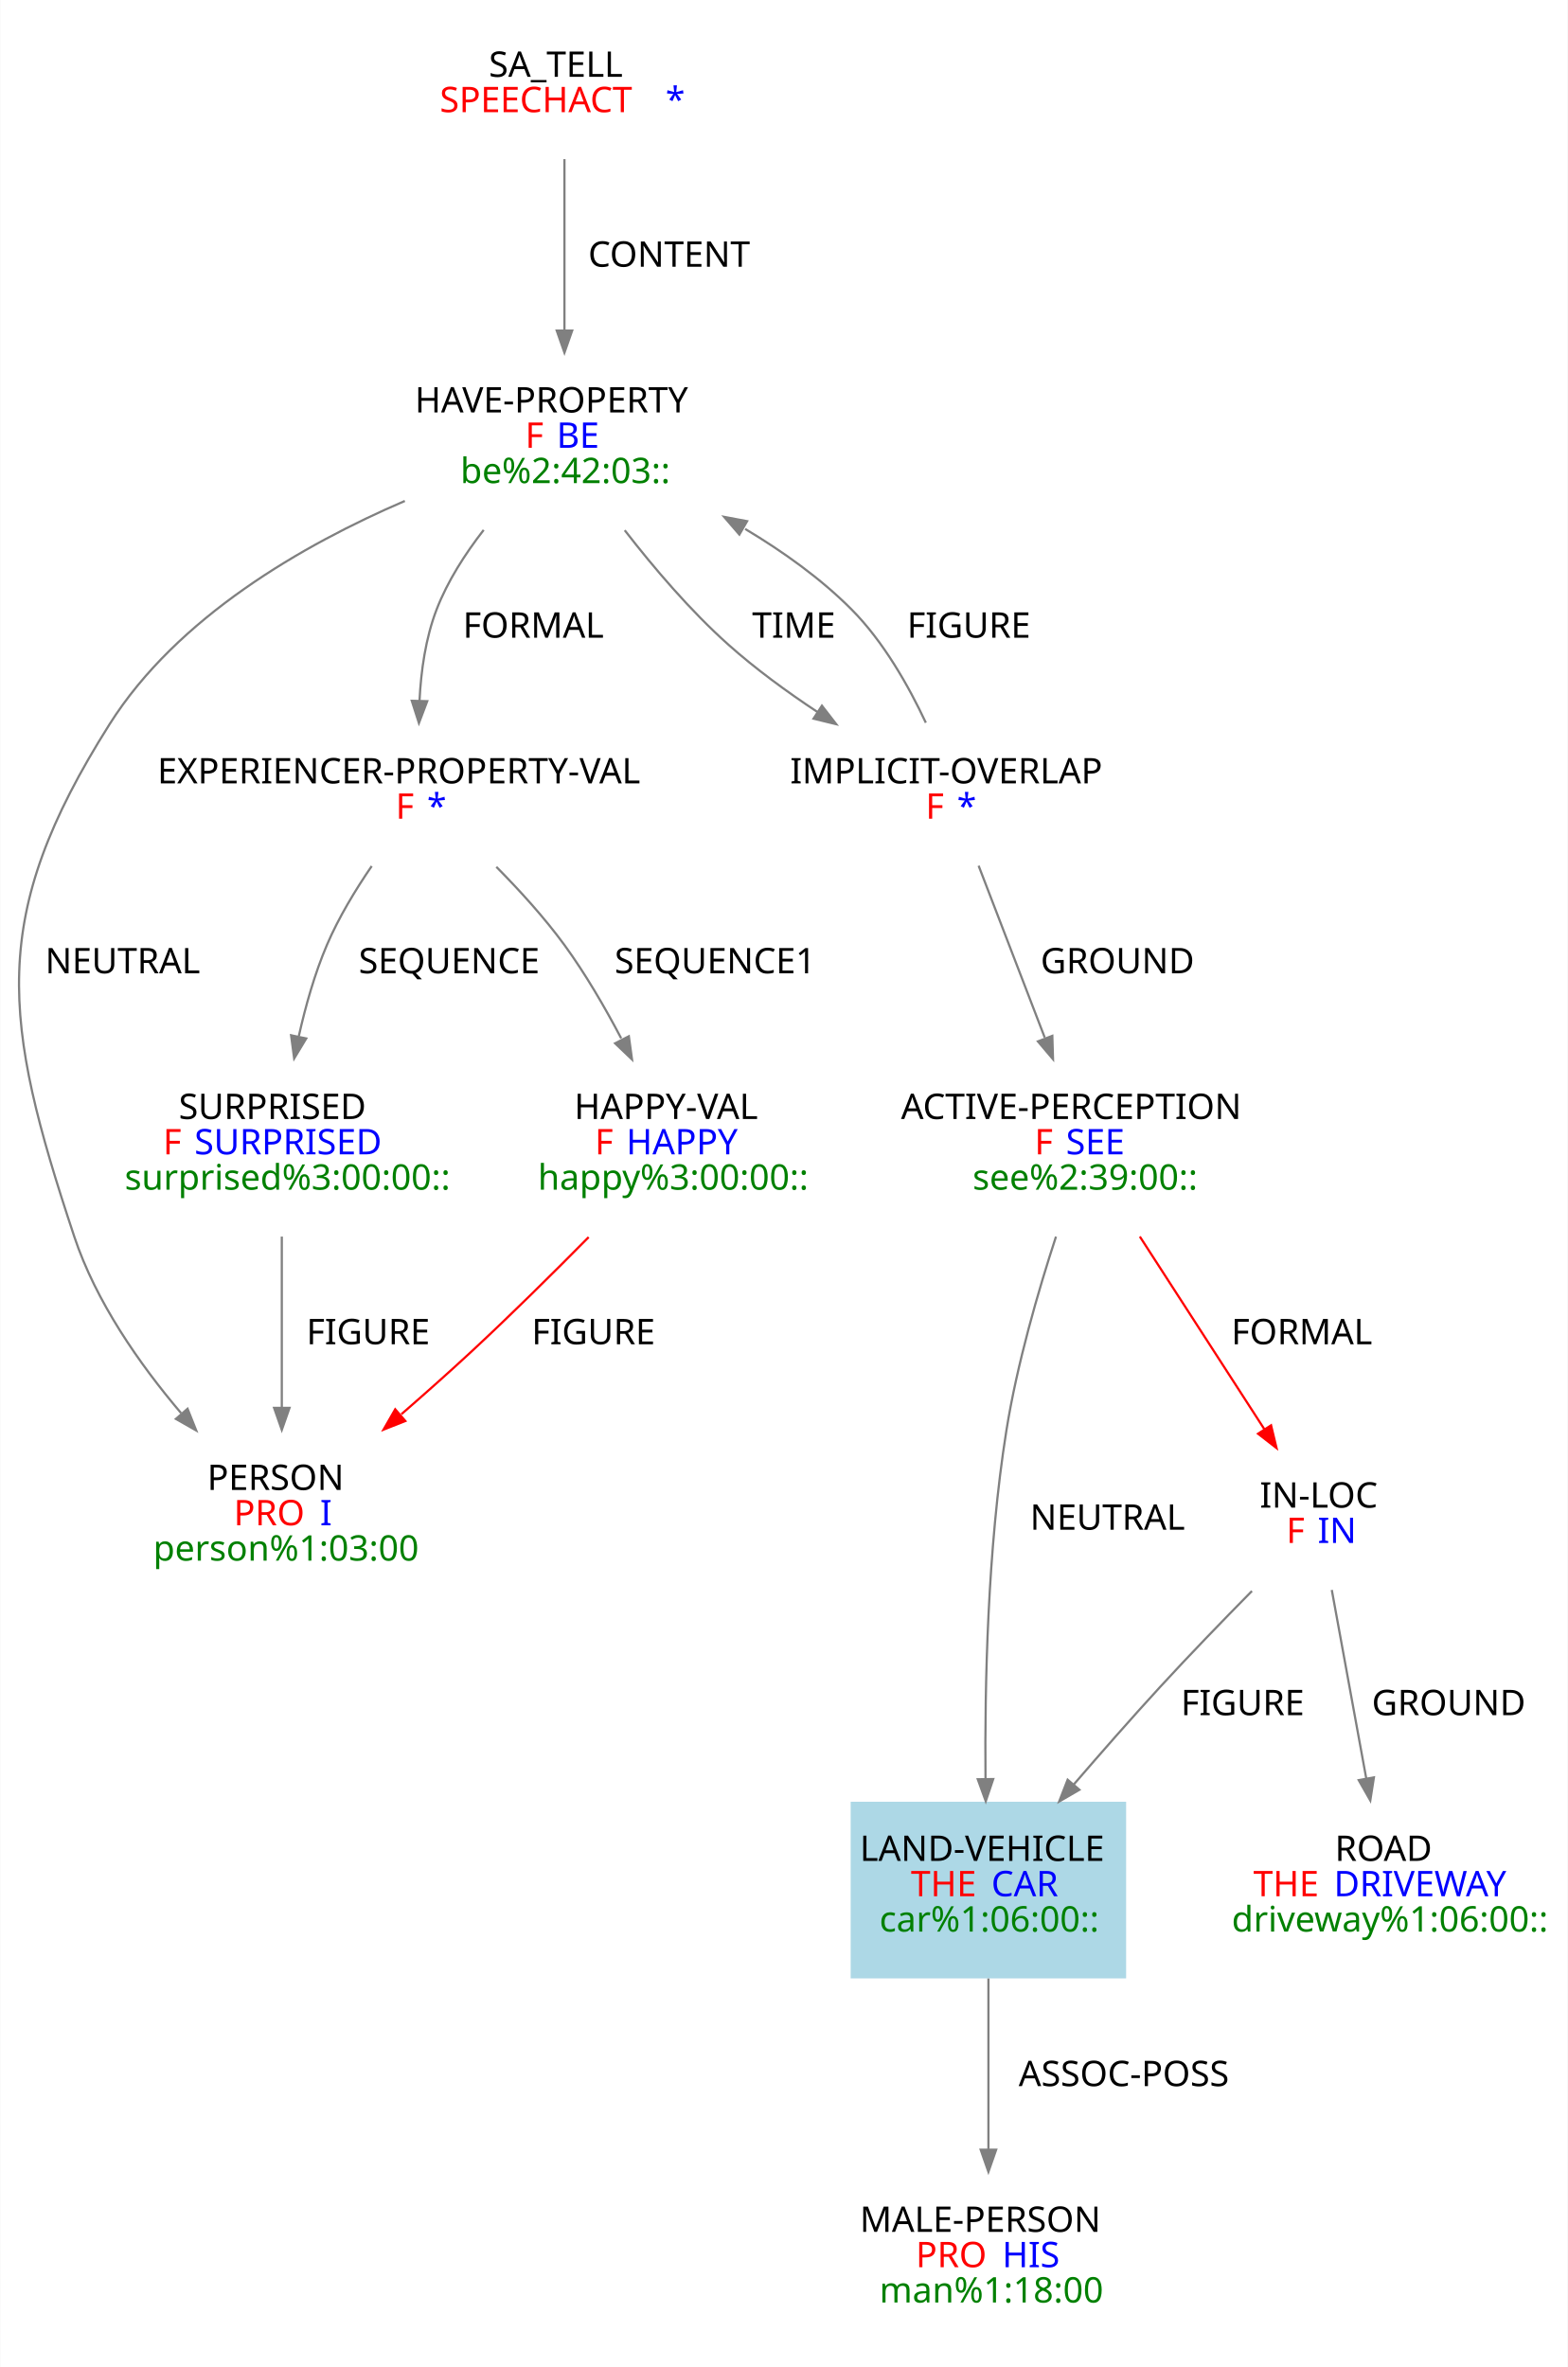
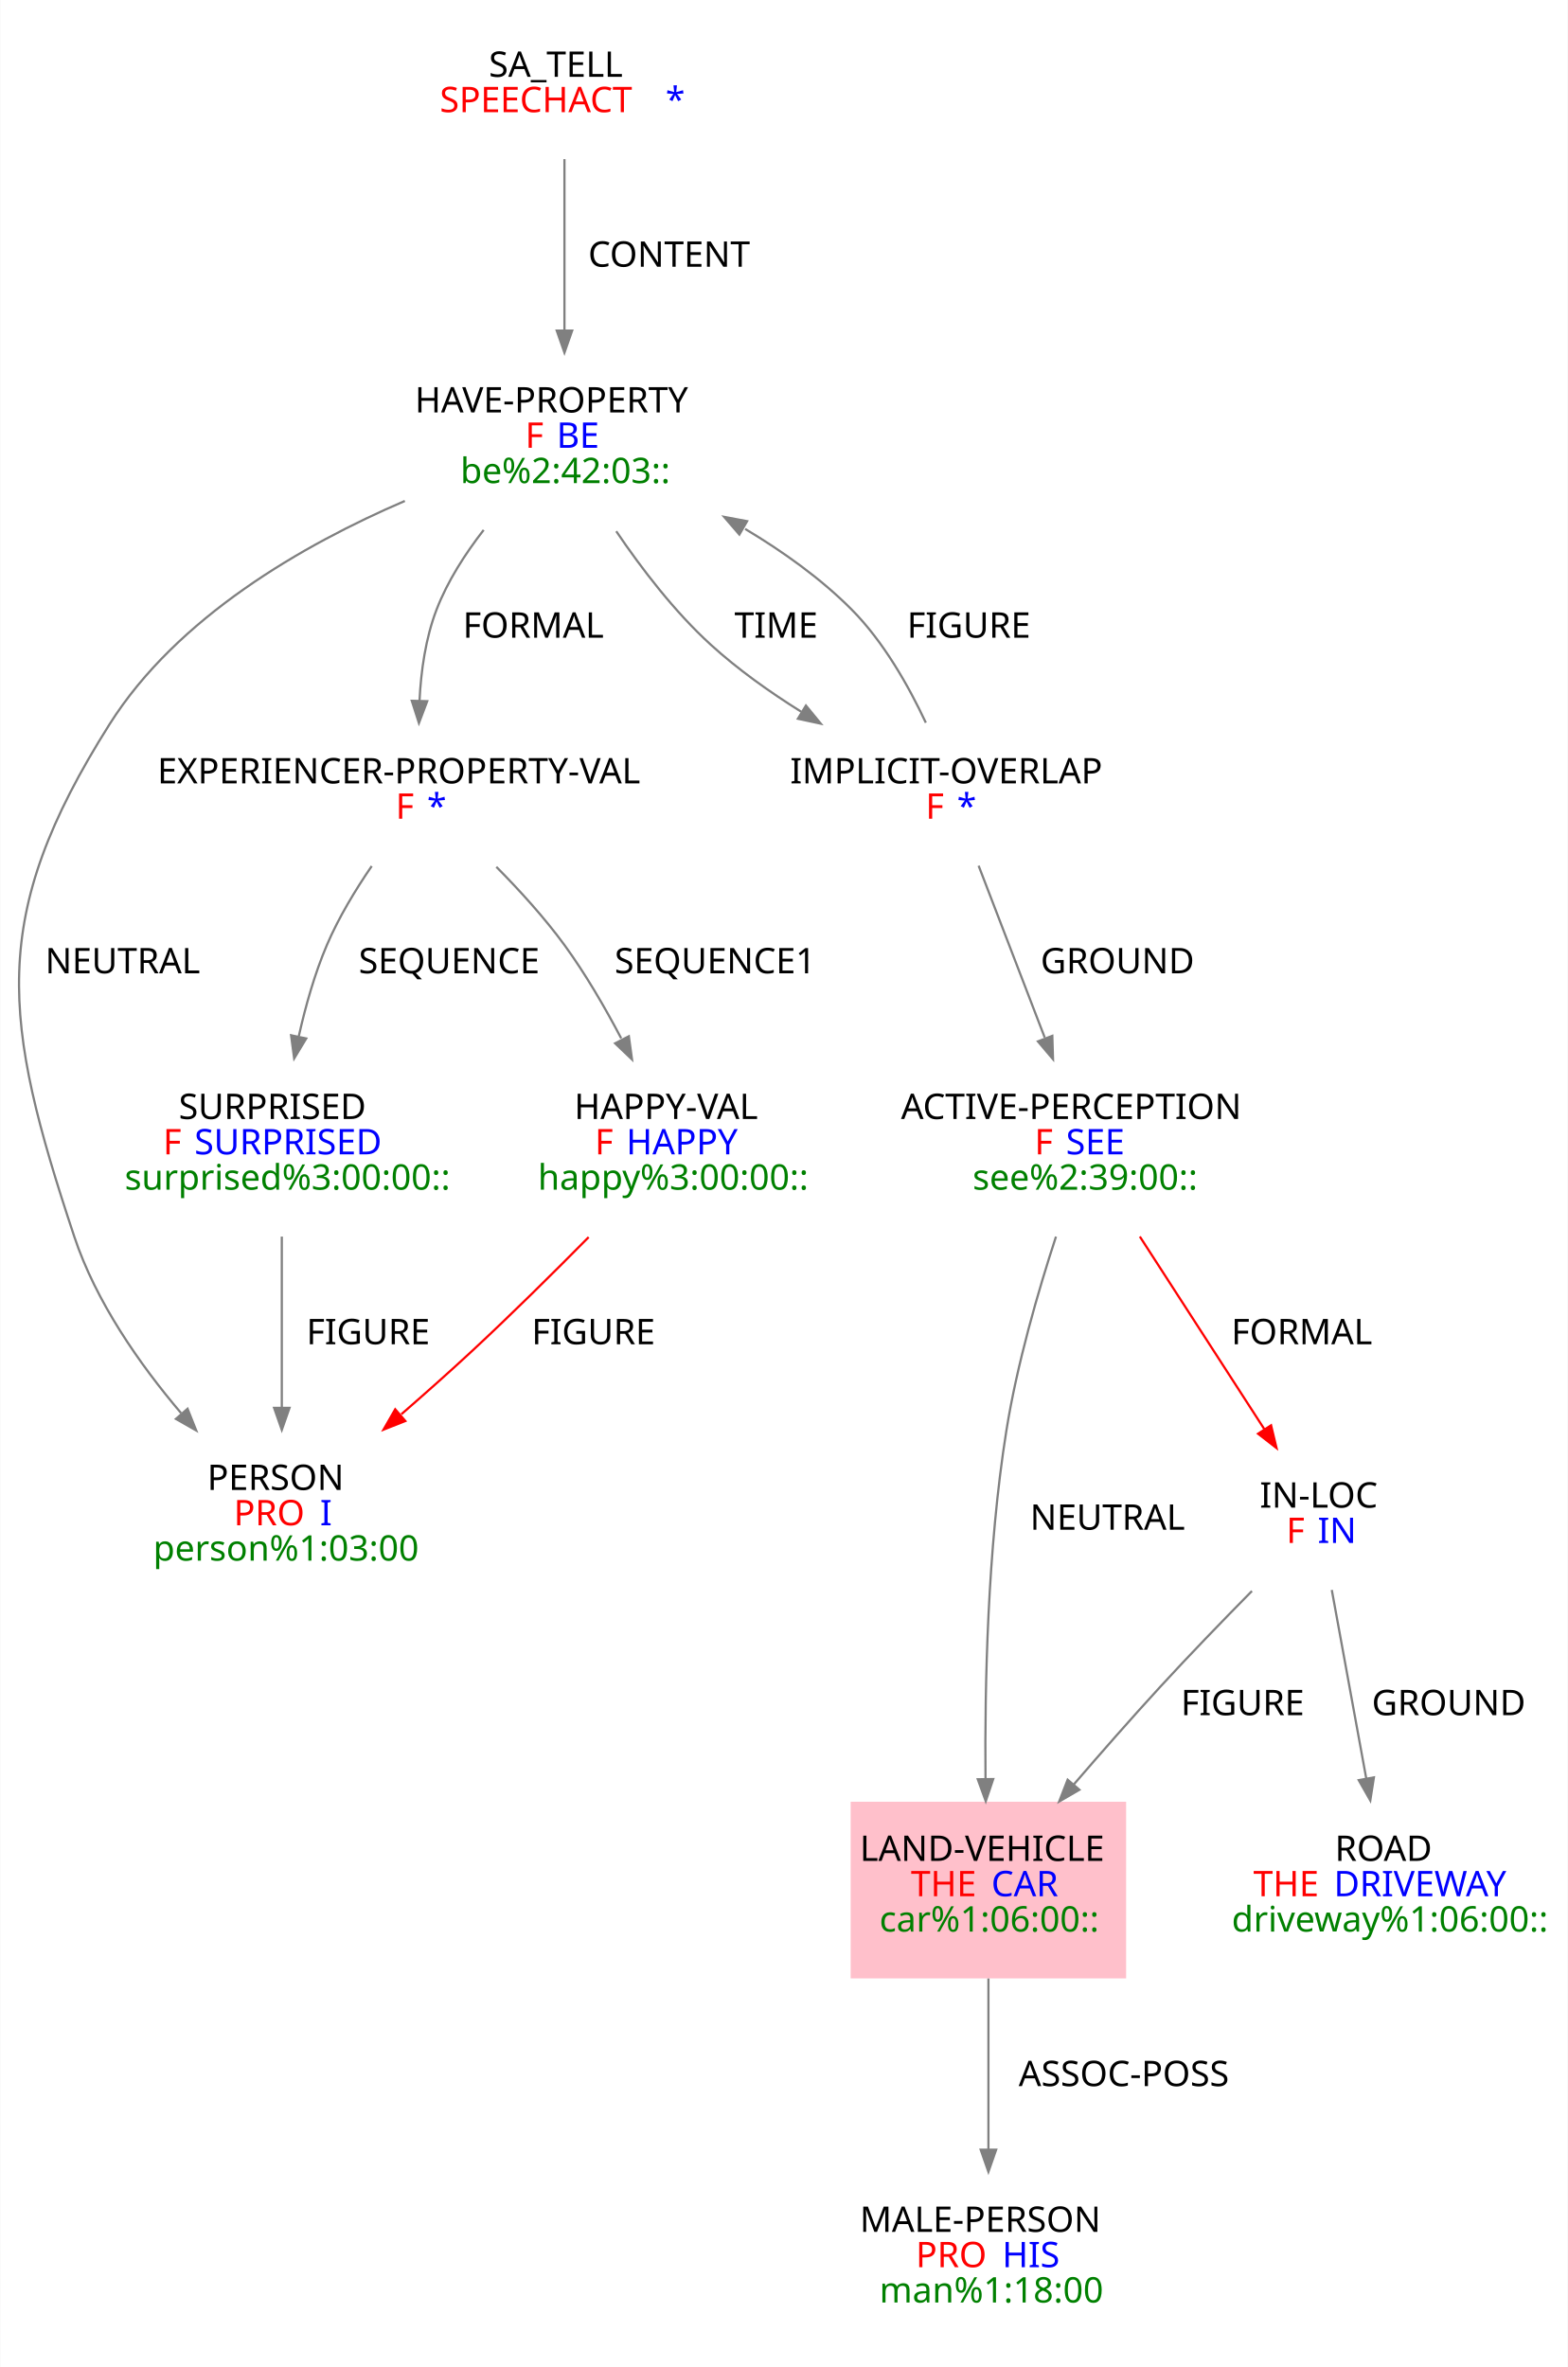
<svg xmlns="http://www.w3.org/2000/svg" xmlns:xlink="http://www.w3.org/1999/xlink" width="355pt" height="536pt" viewBox="0.00 0.00 354.88 536.00">
  <g id="graph0" class="graph" transform="scale(1 1) rotate(0) translate(4 532)">
    <polygon fill="white" stroke="transparent" points="-4,4 -4,-532 350.88,-532 350.88,4 -4,4" />
    <g id="node1" class="node">
      <g id="a_node1">
        <a xlink:href="http://trips.ihmc.us/lexicon/data/ONT::SA_TELL.xml" xlink:title="&lt;font color=&quot;green&quot;&gt;&lt;br /&gt;&lt;/font&gt; &lt;font color=&quot;black&quot;&gt;SA_TELL&lt;/font&gt; &lt;font color=&quot;green&quot;&gt;&lt;br /&gt;&lt;/font&gt; &lt;font color=&quot;red&quot;&gt;SPEECHACT&lt;/font&gt; &lt;font color=&quot;blue&quot;&gt;* &lt;/font&gt; &lt;font color=&quot;green&quot;&gt;&lt;br /&gt; &lt;/font&gt;">
          <text text-anchor="start" x="104.4" y="-514.6" font-family="Work Sans" font-size="8.00"> </text>
          <text text-anchor="start" x="106.63" y="-514.6" font-family="Work Sans" font-size="8.00">SA_TELL</text>
          <text text-anchor="start" x="140.87" y="-514.6" font-family="Work Sans" font-size="8.00"> </text>
          <text text-anchor="start" x="93.3" y="-506.6" font-family="Work Sans" font-size="8.00"> </text>
          <text text-anchor="start" x="95.52" y="-506.6" font-family="Work Sans" font-size="8.00" fill="red">SPEECHACT</text>
          <text text-anchor="start" x="144.42" y="-506.6" font-family="Work Sans" font-size="8.00"> </text>
          <text text-anchor="start" x="146.64" y="-506.6" font-family="Work Sans" font-size="8.00" fill="blue">* </text>
          <text text-anchor="start" x="151.98" y="-506.6" font-family="Work Sans" font-size="8.00"> </text>
          <text text-anchor="start" x="122.64" y="-498.6" font-family="Work Sans" font-size="8.00" fill="green"> </text>
        </a>
      </g>
    </g>
    <g id="node2" class="node">
      <g id="a_node2">
        <a xlink:href="http://trips.ihmc.us/lexicon/data/ONT::HAVE-PROPERTY.xml" xlink:title="&lt;font color=&quot;green&quot;&gt;&lt;br /&gt;&lt;/font&gt; &lt;font color=&quot;black&quot;&gt;HAVE-PROPERTY&lt;/font&gt; &lt;font color=&quot;green&quot;&gt;&lt;br /&gt;&lt;/font&gt; &lt;font color=&quot;red&quot;&gt;F&lt;/font&gt; &lt;font color=&quot;blue&quot;&gt;BE&lt;/font&gt; &lt;font color=&quot;green&quot;&gt;&lt;br /&gt;&lt;/font&gt; &lt;font color=&quot;green&quot;&gt;be%2:42:03::&lt;/font&gt; &lt;font color=&quot;green&quot;&gt;&lt;br /&gt; &lt;/font&gt;">
          <text text-anchor="start" x="87.66" y="-438.6" font-family="Work Sans" font-size="8.00"> </text>
          <text text-anchor="start" x="89.88" y="-438.6" font-family="Work Sans" font-size="8.00">HAVE-PROPERTY</text>
          <text text-anchor="start" x="157.61" y="-438.6" font-family="Work Sans" font-size="8.00"> </text>
          <text text-anchor="start" x="112.63" y="-430.6" font-family="Work Sans" font-size="8.00"> </text>
          <text text-anchor="start" x="114.86" y="-430.6" font-family="Work Sans" font-size="8.00" fill="red">F</text>
          <text text-anchor="start" x="119.74" y="-430.6" font-family="Work Sans" font-size="8.00"> </text>
          <text text-anchor="start" x="121.97" y="-430.6" font-family="Work Sans" font-size="8.00" fill="blue">BE</text>
          <text text-anchor="start" x="132.64" y="-430.6" font-family="Work Sans" font-size="8.00"> </text>
          <text text-anchor="start" x="97.95" y="-422.6" font-family="Work Sans" font-size="8.00"> </text>
          <text text-anchor="start" x="100.17" y="-422.6" font-family="Work Sans" font-size="8.00" fill="green">be%2:42:03::</text>
          <text text-anchor="start" x="147.32" y="-422.6" font-family="Work Sans" font-size="8.00"> </text>
          <text text-anchor="start" x="122.64" y="-414.6" font-family="Work Sans" font-size="8.00" fill="green"> </text>
        </a>
      </g>
    </g>
-     <g id="edge14" class="edge">
+     <g id="edge9" class="edge">
      <path fill="none" stroke="grey" stroke-width="0.5" d="M123.75,-495.96C123.75,-485.04 123.75,-470.02 123.75,-457.39" />
      <polygon fill="grey" stroke="grey" stroke-width="0.5" points="125.5,-457.14 123.75,-452.14 122,-457.14 125.5,-457.14" />
      <text text-anchor="middle" x="147.45" y="-471.6" font-family="Work Sans" font-size="8.00"> CONTENT   </text>
    </g>
    <g id="node3" class="node">
      <g id="a_node3">
        <a xlink:href="http://trips.ihmc.us/lexicon/data/ONT::PERSON.xml" xlink:title="&lt;font color=&quot;green&quot;&gt;&lt;br /&gt;&lt;/font&gt; &lt;font color=&quot;black&quot;&gt;PERSON&lt;/font&gt; &lt;font color=&quot;green&quot;&gt;&lt;br /&gt;&lt;/font&gt; &lt;font color=&quot;red&quot;&gt;PRO&lt;/font&gt; &lt;font color=&quot;blue&quot;&gt;I&lt;/font&gt; &lt;font color=&quot;green&quot;&gt;&lt;br /&gt;&lt;/font&gt; &lt;font color=&quot;green&quot;&gt;person%1:03:00&lt;/font&gt; &lt;font color=&quot;green&quot;&gt;&lt;br /&gt; &lt;/font&gt;">
          <text text-anchor="start" x="40.63" y="-194.6" font-family="Work Sans" font-size="8.00"> </text>
          <text text-anchor="start" x="42.85" y="-194.6" font-family="Work Sans" font-size="8.00">PERSON</text>
          <text text-anchor="start" x="76.64" y="-194.6" font-family="Work Sans" font-size="8.00"> </text>
          <text text-anchor="start" x="46.63" y="-186.6" font-family="Work Sans" font-size="8.00"> </text>
          <text text-anchor="start" x="48.86" y="-186.6" font-family="Work Sans" font-size="8.00" fill="red">PRO</text>
          <text text-anchor="start" x="66.19" y="-186.6" font-family="Work Sans" font-size="8.00"> </text>
          <text text-anchor="start" x="68.41" y="-186.6" font-family="Work Sans" font-size="8.00" fill="blue">I</text>
          <text text-anchor="start" x="70.64" y="-186.6" font-family="Work Sans" font-size="8.00"> </text>
          <text text-anchor="start" x="28.39" y="-178.6" font-family="Work Sans" font-size="8.00"> </text>
          <text text-anchor="start" x="30.61" y="-178.6" font-family="Work Sans" font-size="8.00" fill="green">person%1:03:00</text>
          <text text-anchor="start" x="88.88" y="-178.6" font-family="Work Sans" font-size="8.00"> </text>
          <text text-anchor="start" x="58.64" y="-170.6" font-family="Work Sans" font-size="8.00" fill="green"> </text>
        </a>
      </g>
    </g>
-     <g id="edge9" class="edge">
+     <g id="edge4" class="edge">
      <path fill="none" stroke="grey" stroke-width="0.5" d="M87.61,-418.56C64.5,-408.62 36.08,-392.28 20.75,-368 -6.85,-324.31 -3.53,-301.05 12.75,-252 17.65,-237.24 27.5,-223.13 36.93,-212.02" />
      <polygon fill="grey" stroke="grey" stroke-width="0.5" points="38.41,-212.99 40.37,-208.07 35.77,-210.69 38.41,-212.99" />
      <text text-anchor="middle" x="23.72" y="-311.6" font-family="Work Sans" font-size="8.00"> NEUTRAL   </text>
    </g>
    <g id="node4" class="node">
      <g id="a_node4">
        <a xlink:href="http://trips.ihmc.us/lexicon/data/ONT::EXPERIENCER-PROPERTY-VAL.xml" xlink:title="&lt;font color=&quot;green&quot;&gt;&lt;br /&gt;&lt;/font&gt; &lt;font color=&quot;black&quot;&gt;EXPERIENCER-PROPERTY-VAL&lt;/font&gt; &lt;font color=&quot;green&quot;&gt;&lt;br /&gt;&lt;/font&gt; &lt;font color=&quot;red&quot;&gt;F&lt;/font&gt; &lt;font color=&quot;blue&quot;&gt;* &lt;/font&gt; &lt;font color=&quot;green&quot;&gt;&lt;br /&gt; &lt;/font&gt;">
          <text text-anchor="start" x="29.35" y="-354.6" font-family="Work Sans" font-size="8.00"> </text>
          <text text-anchor="start" x="31.58" y="-354.6" font-family="Work Sans" font-size="8.00">EXPERIENCER-PROPERTY-VAL</text>
          <text text-anchor="start" x="151.92" y="-354.6" font-family="Work Sans" font-size="8.00"> </text>
          <text text-anchor="start" x="83.3" y="-346.6" font-family="Work Sans" font-size="8.00"> </text>
          <text text-anchor="start" x="85.52" y="-346.6" font-family="Work Sans" font-size="8.00" fill="red">F</text>
          <text text-anchor="start" x="90.41" y="-346.6" font-family="Work Sans" font-size="8.00"> </text>
          <text text-anchor="start" x="92.63" y="-346.6" font-family="Work Sans" font-size="8.00" fill="blue">* </text>
          <text text-anchor="start" x="97.97" y="-346.6" font-family="Work Sans" font-size="8.00"> </text>
          <text text-anchor="start" x="90.64" y="-338.6" font-family="Work Sans" font-size="8.00" fill="green"> </text>
        </a>
      </g>
    </g>
-     <g id="edge12" class="edge">
+     <g id="edge10" class="edge">
      <path fill="none" stroke="grey" stroke-width="0.5" d="M105.46,-411.99C101.25,-406.57 97.28,-400.39 94.81,-394 92.31,-387.53 91.26,-380.06 90.93,-373.28" />
      <polygon fill="grey" stroke="grey" stroke-width="0.5" points="92.68,-373.22 90.8,-368.26 89.18,-373.31 92.68,-373.22" />
      <text text-anchor="middle" x="116.71" y="-387.6" font-family="Work Sans" font-size="8.00"> FORMAL   </text>
    </g>
    <g id="node7" class="node">
      <g id="a_node7">
        <a xlink:href="http://trips.ihmc.us/lexicon/data/ONT::IMPLICIT-OVERLAP.xml" xlink:title="&lt;font color=&quot;green&quot;&gt;&lt;br /&gt;&lt;/font&gt; &lt;font color=&quot;black&quot;&gt;IMPLICIT-OVERLAP&lt;/font&gt; &lt;font color=&quot;green&quot;&gt;&lt;br /&gt;&lt;/font&gt; &lt;font color=&quot;red&quot;&gt;F&lt;/font&gt; &lt;font color=&quot;blue&quot;&gt;* &lt;/font&gt; &lt;font color=&quot;green&quot;&gt;&lt;br /&gt; &lt;/font&gt;">
          <text text-anchor="start" x="172.62" y="-354.6" font-family="Work Sans" font-size="8.00"> </text>
          <text text-anchor="start" x="174.85" y="-354.6" font-family="Work Sans" font-size="8.00">IMPLICIT-OVERLAP</text>
          <text text-anchor="start" x="248.65" y="-354.6" font-family="Work Sans" font-size="8.00"> </text>
          <text text-anchor="start" x="203.3" y="-346.6" font-family="Work Sans" font-size="8.00"> </text>
          <text text-anchor="start" x="205.52" y="-346.6" font-family="Work Sans" font-size="8.00" fill="red">F</text>
          <text text-anchor="start" x="210.41" y="-346.6" font-family="Work Sans" font-size="8.00"> </text>
          <text text-anchor="start" x="212.63" y="-346.6" font-family="Work Sans" font-size="8.00" fill="blue">* </text>
          <text text-anchor="start" x="217.97" y="-346.6" font-family="Work Sans" font-size="8.00"> </text>
          <text text-anchor="start" x="210.64" y="-338.6" font-family="Work Sans" font-size="8.00" fill="green"> </text>
        </a>
      </g>
    </g>
-     <g id="edge5" class="edge">
-       <path fill="none" stroke="grey" stroke-width="0.5" d="M137.4,-411.92C143.96,-403.45 152.27,-393.69 160.89,-386 167,-380.55 174.1,-375.36 181.02,-370.78" />
-       <polygon fill="grey" stroke="grey" stroke-width="0.5" points="182.05,-372.2 185.29,-368.01 180.15,-369.26 182.05,-372.2" />
-       <text text-anchor="middle" x="175.68" y="-387.6" font-family="Work Sans" font-size="8.00"> TIME   </text>
+     <g id="edge11" class="edge">
+       <path fill="none" stroke="grey" stroke-width="0.5" d="M135.48,-411.7C141.24,-403.19 148.71,-393.45 156.89,-386 163.01,-380.42 170.22,-375.29 177.36,-370.83" />
+       <polygon fill="grey" stroke="grey" stroke-width="0.5" points="178.43,-372.23 181.79,-368.13 176.61,-369.24 178.43,-372.23" />
+       <text text-anchor="middle" x="171.68" y="-387.6" font-family="Work Sans" font-size="8.00"> TIME   </text>
    </g>
    <g id="node5" class="node">
      <g id="a_node5">
        <a xlink:href="http://trips.ihmc.us/lexicon/data/ONT::SURPRISED.xml" xlink:title="&lt;font color=&quot;green&quot;&gt;&lt;br /&gt;&lt;/font&gt; &lt;font color=&quot;black&quot;&gt;SURPRISED&lt;/font&gt; &lt;font color=&quot;green&quot;&gt;&lt;br /&gt;&lt;/font&gt; &lt;font color=&quot;red&quot;&gt;F&lt;/font&gt; &lt;font color=&quot;blue&quot;&gt;SURPRISED&lt;/font&gt; &lt;font color=&quot;green&quot;&gt;&lt;br /&gt;&lt;/font&gt; &lt;font color=&quot;green&quot;&gt;surprised%3:00:00::&lt;/font&gt; &lt;font color=&quot;green&quot;&gt;&lt;br /&gt; &lt;/font&gt;">
          <text text-anchor="start" x="34.19" y="-278.6" font-family="Work Sans" font-size="8.00"> </text>
          <text text-anchor="start" x="36.41" y="-278.6" font-family="Work Sans" font-size="8.00">SURPRISED</text>
          <text text-anchor="start" x="83.08" y="-278.6" font-family="Work Sans" font-size="8.00"> </text>
          <text text-anchor="start" x="30.63" y="-270.6" font-family="Work Sans" font-size="8.00"> </text>
          <text text-anchor="start" x="32.85" y="-270.6" font-family="Work Sans" font-size="8.00" fill="red">F</text>
          <text text-anchor="start" x="37.74" y="-270.6" font-family="Work Sans" font-size="8.00"> </text>
          <text text-anchor="start" x="39.96" y="-270.6" font-family="Work Sans" font-size="8.00" fill="blue">SURPRISED</text>
          <text text-anchor="start" x="86.64" y="-270.6" font-family="Work Sans" font-size="8.00"> </text>
          <text text-anchor="start" x="21.95" y="-262.6" font-family="Work Sans" font-size="8.00"> </text>
          <text text-anchor="start" x="24.17" y="-262.6" font-family="Work Sans" font-size="8.00" fill="green">surprised%3:00:00::</text>
          <text text-anchor="start" x="95.32" y="-262.6" font-family="Work Sans" font-size="8.00"> </text>
          <text text-anchor="start" x="58.64" y="-254.6" font-family="Work Sans" font-size="8.00" fill="green"> </text>
        </a>
      </g>
    </g>
-     <g id="edge4" class="edge">
+     <g id="edge15" class="edge">
      <path fill="none" stroke="grey" stroke-width="0.5" d="M80.11,-335.88C76.41,-330.47 72.6,-324.19 69.96,-318 67.2,-311.54 65.14,-304.23 63.61,-297.41" />
      <polygon fill="grey" stroke="grey" stroke-width="0.5" points="65.28,-296.84 62.55,-292.31 61.85,-297.56 65.28,-296.84" />
      <text text-anchor="middle" x="97.64" y="-311.6" font-family="Work Sans" font-size="8.00"> SEQUENCE   </text>
    </g>
    <g id="node6" class="node">
      <g id="a_node6">
        <a xlink:href="http://trips.ihmc.us/lexicon/data/ONT::HAPPY-VAL.xml" xlink:title="&lt;font color=&quot;green&quot;&gt;&lt;br /&gt;&lt;/font&gt; &lt;font color=&quot;black&quot;&gt;HAPPY-VAL&lt;/font&gt; &lt;font color=&quot;green&quot;&gt;&lt;br /&gt;&lt;/font&gt; &lt;font color=&quot;red&quot;&gt;F&lt;/font&gt; &lt;font color=&quot;blue&quot;&gt;HAPPY&lt;/font&gt; &lt;font color=&quot;green&quot;&gt;&lt;br /&gt;&lt;/font&gt; &lt;font color=&quot;green&quot;&gt;happy%3:00:00::&lt;/font&gt; &lt;font color=&quot;green&quot;&gt;&lt;br /&gt; &lt;/font&gt;">
          <text text-anchor="start" x="123.73" y="-278.6" font-family="Work Sans" font-size="8.00"> </text>
          <text text-anchor="start" x="125.96" y="-278.6" font-family="Work Sans" font-size="8.00">HAPPY-VAL</text>
          <text text-anchor="start" x="169.54" y="-278.6" font-family="Work Sans" font-size="8.00"> </text>
          <text text-anchor="start" x="128.41" y="-270.6" font-family="Work Sans" font-size="8.00"> </text>
          <text text-anchor="start" x="130.63" y="-270.6" font-family="Work Sans" font-size="8.00" fill="red">F</text>
          <text text-anchor="start" x="135.52" y="-270.6" font-family="Work Sans" font-size="8.00"> </text>
          <text text-anchor="start" x="137.74" y="-270.6" font-family="Work Sans" font-size="8.00" fill="blue">HAPPY</text>
          <text text-anchor="start" x="164.86" y="-270.6" font-family="Work Sans" font-size="8.00"> </text>
          <text text-anchor="start" x="115.5" y="-262.6" font-family="Work Sans" font-size="8.00"> </text>
          <text text-anchor="start" x="117.72" y="-262.6" font-family="Work Sans" font-size="8.00" fill="green">happy%3:00:00::</text>
          <text text-anchor="start" x="177.77" y="-262.6" font-family="Work Sans" font-size="8.00"> </text>
          <text text-anchor="start" x="146.64" y="-254.6" font-family="Work Sans" font-size="8.00" fill="green"> </text>
        </a>
      </g>
    </g>
-     <g id="edge13" class="edge">
+     <g id="edge3" class="edge">
      <path fill="none" stroke="grey" stroke-width="0.5" d="M108.33,-335.7C113.6,-330.38 119.23,-324.19 123.75,-318 128.49,-311.49 132.9,-303.92 136.6,-296.87" />
      <polygon fill="grey" stroke="grey" stroke-width="0.5" points="138.33,-297.34 139.05,-292.09 135.22,-295.74 138.33,-297.34" />
      <text text-anchor="middle" x="157.87" y="-311.6" font-family="Work Sans" font-size="8.00"> SEQUENCE1   </text>
    </g>
-     <g id="edge11" class="edge">
+     <g id="edge12" class="edge">
      <path fill="none" stroke="grey" stroke-width="0.5" d="M59.75,-251.98C59.75,-240.47 59.75,-225.68 59.75,-213.33" />
      <polygon fill="grey" stroke="grey" stroke-width="0.5" points="61.5,-213.2 59.75,-208.2 58,-213.2 61.5,-213.2" />
      <text text-anchor="middle" x="79.3" y="-227.6" font-family="Work Sans" font-size="8.00"> FIGURE   </text>
    </g>
-     <g id="edge10" class="edge">
+     <g id="edge5" class="edge">
      <path fill="none" stroke="red" stroke-width="0.5" d="M129.23,-251.85C121.22,-243.74 111.66,-234.27 102.75,-226 97.68,-221.3 92.17,-216.4 86.83,-211.76" />
      <polygon fill="red" stroke="red" stroke-width="0.5" points="87.72,-210.22 82.79,-208.27 85.43,-212.87 87.72,-210.22" />
      <text text-anchor="middle" x="130.3" y="-227.6" font-family="Work Sans" font-size="8.00"> FIGURE   </text>
    </g>
-     <g id="edge15" class="edge">
+     <g id="edge2" class="edge">
      <path fill="none" stroke="grey" stroke-width="0.5" d="M205.58,-368.34C201.68,-376.66 196,-386.71 188.75,-394 181.8,-400.99 173.25,-407.09 164.67,-412.22" />
      <polygon fill="grey" stroke="grey" stroke-width="0.5" points="163.36,-410.95 159.9,-414.96 165.11,-413.98 163.36,-410.95" />
      <text text-anchor="middle" x="215.3" y="-387.6" font-family="Work Sans" font-size="8.00"> FIGURE   </text>
    </g>
    <g id="node8" class="node">
      <g id="a_node8">
        <a xlink:href="http://trips.ihmc.us/lexicon/data/ONT::ACTIVE-PERCEPTION.xml" xlink:title="&lt;font color=&quot;green&quot;&gt;&lt;br /&gt;&lt;/font&gt; &lt;font color=&quot;black&quot;&gt;ACTIVE-PERCEPTION&lt;/font&gt; &lt;font color=&quot;green&quot;&gt;&lt;br /&gt;&lt;/font&gt; &lt;font color=&quot;red&quot;&gt;F&lt;/font&gt; &lt;font color=&quot;blue&quot;&gt;SEE&lt;/font&gt; &lt;font color=&quot;green&quot;&gt;&lt;br /&gt;&lt;/font&gt; &lt;font color=&quot;green&quot;&gt;see%2:39:00::&lt;/font&gt; &lt;font color=&quot;green&quot;&gt;&lt;br /&gt; &lt;/font&gt;">
          <text text-anchor="start" x="197.74" y="-278.6" font-family="Work Sans" font-size="8.00"> </text>
          <text text-anchor="start" x="199.96" y="-278.6" font-family="Work Sans" font-size="8.00">ACTIVE-PERCEPTION</text>
          <text text-anchor="start" x="283.53" y="-278.6" font-family="Work Sans" font-size="8.00"> </text>
          <text text-anchor="start" x="227.97" y="-270.6" font-family="Work Sans" font-size="8.00"> </text>
          <text text-anchor="start" x="230.19" y="-270.6" font-family="Work Sans" font-size="8.00" fill="red">F</text>
          <text text-anchor="start" x="235.07" y="-270.6" font-family="Work Sans" font-size="8.00"> </text>
          <text text-anchor="start" x="237.3" y="-270.6" font-family="Work Sans" font-size="8.00" fill="blue">SEE</text>
          <text text-anchor="start" x="253.31" y="-270.6" font-family="Work Sans" font-size="8.00"> </text>
          <text text-anchor="start" x="213.95" y="-262.6" font-family="Work Sans" font-size="8.00"> </text>
          <text text-anchor="start" x="216.17" y="-262.6" font-family="Work Sans" font-size="8.00" fill="green">see%2:39:00::</text>
          <text text-anchor="start" x="267.32" y="-262.6" font-family="Work Sans" font-size="8.00"> </text>
          <text text-anchor="start" x="240.64" y="-254.6" font-family="Work Sans" font-size="8.00" fill="green"> </text>
        </a>
      </g>
    </g>
-     <g id="edge3" class="edge">
+     <g id="edge6" class="edge">
      <path fill="none" stroke="grey" stroke-width="0.5" d="M217.53,-335.96C221.77,-324.94 227.61,-309.75 232.5,-297.05" />
      <polygon fill="grey" stroke="grey" stroke-width="0.5" points="234.22,-297.44 234.38,-292.14 230.96,-296.18 234.22,-297.44" />
      <text text-anchor="middle" x="248.97" y="-311.6" font-family="Work Sans" font-size="8.00"> GROUND   </text>
    </g>
    <g id="node9" class="node">
      <g id="a_node9">
        <a xlink:href="http://trips.ihmc.us/lexicon/data/ONT::LAND-VEHICLE.xml" xlink:title="&lt;font color=&quot;green&quot;&gt;&lt;br /&gt;&lt;/font&gt; &lt;font color=&quot;black&quot;&gt;LAND-VEHICLE&lt;/font&gt; &lt;font color=&quot;green&quot;&gt;&lt;br /&gt;&lt;/font&gt; &lt;font color=&quot;red&quot;&gt;THE&lt;/font&gt; &lt;font color=&quot;blue&quot;&gt;CAR&lt;/font&gt; &lt;font color=&quot;green&quot;&gt;&lt;br /&gt;&lt;/font&gt; &lt;font color=&quot;green&quot;&gt;car%1:06:00::&lt;/font&gt; &lt;font color=&quot;green&quot;&gt;&lt;br /&gt; &lt;/font&gt;">
-           <polygon fill="lightblue" stroke="transparent" points="250.93,-124 188.56,-124 188.56,-84 250.93,-84 250.93,-124" />
+           <polygon fill="pink" stroke="transparent" points="250.93,-124 188.56,-124 188.56,-84 250.93,-84 250.93,-124" />
          <text text-anchor="start" x="188.4" y="-110.6" font-family="Work Sans" font-size="8.00"> </text>
          <text text-anchor="start" x="190.63" y="-110.6" font-family="Work Sans" font-size="8.00">LAND-VEHICLE</text>
          <text text-anchor="start" x="248.87" y="-110.6" font-family="Work Sans" font-size="8.00"> </text>
          <text text-anchor="start" x="199.97" y="-102.6" font-family="Work Sans" font-size="8.00"> </text>
          <text text-anchor="start" x="202.19" y="-102.6" font-family="Work Sans" font-size="8.00" fill="red">THE</text>
          <text text-anchor="start" x="218.19" y="-102.6" font-family="Work Sans" font-size="8.00"> </text>
          <text text-anchor="start" x="220.41" y="-102.6" font-family="Work Sans" font-size="8.00" fill="blue">CAR</text>
          <text text-anchor="start" x="237.3" y="-102.6" font-family="Work Sans" font-size="8.00"> </text>
          <text text-anchor="start" x="192.84" y="-94.6" font-family="Work Sans" font-size="8.00"> </text>
          <text text-anchor="start" x="195.07" y="-94.6" font-family="Work Sans" font-size="8.00" fill="green">car%1:06:00::</text>
          <text text-anchor="start" x="244.43" y="-94.6" font-family="Work Sans" font-size="8.00"> </text>
          <text text-anchor="start" x="218.64" y="-86.6" font-family="Work Sans" font-size="8.00" fill="green"> </text>
        </a>
      </g>
    </g>
    <g id="edge1" class="edge">
      <path fill="none" stroke="grey" stroke-width="0.5" d="M235.05,-251.97C231.01,-239.6 226.21,-223.05 223.81,-208 219.54,-181.28 218.9,-150.2 219.09,-129.22" />
      <polygon fill="grey" stroke="grey" stroke-width="0.5" points="220.84,-129.14 219.15,-124.12 217.34,-129.09 220.84,-129.14" />
      <text text-anchor="middle" x="246.72" y="-185.6" font-family="Work Sans" font-size="8.00"> NEUTRAL   </text>
    </g>
    <g id="node11" class="node">
      <g id="a_node11">
        <a xlink:href="http://trips.ihmc.us/lexicon/data/ONT::IN-LOC.xml" xlink:title="&lt;font color=&quot;green&quot;&gt;&lt;br /&gt;&lt;/font&gt; &lt;font color=&quot;black&quot;&gt;IN-LOC&lt;/font&gt; &lt;font color=&quot;green&quot;&gt;&lt;br /&gt;&lt;/font&gt; &lt;font color=&quot;red&quot;&gt;F&lt;/font&gt; &lt;font color=&quot;blue&quot;&gt;IN&lt;/font&gt; &lt;font color=&quot;green&quot;&gt;&lt;br /&gt; &lt;/font&gt;">
          <text text-anchor="start" x="278.97" y="-190.6" font-family="Work Sans" font-size="8.00"> </text>
          <text text-anchor="start" x="281.19" y="-190.6" font-family="Work Sans" font-size="8.00">IN-LOC</text>
          <text text-anchor="start" x="308.3" y="-190.6" font-family="Work Sans" font-size="8.00"> </text>
          <text text-anchor="start" x="284.97" y="-182.6" font-family="Work Sans" font-size="8.00"> </text>
          <text text-anchor="start" x="287.19" y="-182.6" font-family="Work Sans" font-size="8.00" fill="red">F</text>
          <text text-anchor="start" x="292.08" y="-182.6" font-family="Work Sans" font-size="8.00"> </text>
          <text text-anchor="start" x="294.3" y="-182.6" font-family="Work Sans" font-size="8.00" fill="blue">IN</text>
          <text text-anchor="start" x="302.3" y="-182.6" font-family="Work Sans" font-size="8.00"> </text>
          <text text-anchor="start" x="293.64" y="-174.6" font-family="Work Sans" font-size="8.00" fill="green"> </text>
        </a>
      </g>
    </g>
-     <g id="edge2" class="edge">
+     <g id="edge7" class="edge">
      <path fill="none" stroke="red" stroke-width="0.5" d="M254.04,-251.98C262.5,-238.89 273.71,-221.55 282.22,-208.38" />
      <polygon fill="red" stroke="red" stroke-width="0.5" points="283.75,-209.24 284.99,-204.09 280.81,-207.34 283.75,-209.24" />
      <text text-anchor="middle" x="290.71" y="-227.6" font-family="Work Sans" font-size="8.00"> FORMAL   </text>
    </g>
    <g id="node10" class="node">
      <g id="a_node10">
        <a xlink:href="http://trips.ihmc.us/lexicon/data/ONT::MALE-PERSON.xml" xlink:title="&lt;font color=&quot;green&quot;&gt;&lt;br /&gt;&lt;/font&gt; &lt;font color=&quot;black&quot;&gt;MALE-PERSON&lt;/font&gt; &lt;font color=&quot;green&quot;&gt;&lt;br /&gt;&lt;/font&gt; &lt;font color=&quot;red&quot;&gt;PRO&lt;/font&gt; &lt;font color=&quot;blue&quot;&gt;HIS&lt;/font&gt; &lt;font color=&quot;green&quot;&gt;&lt;br /&gt;&lt;/font&gt; &lt;font color=&quot;green&quot;&gt;man%1:18:00&lt;/font&gt; &lt;font color=&quot;green&quot;&gt;&lt;br /&gt; &lt;/font&gt;">
          <text text-anchor="start" x="188.41" y="-26.6" font-family="Work Sans" font-size="8.00"> </text>
          <text text-anchor="start" x="190.63" y="-26.6" font-family="Work Sans" font-size="8.00">MALE-PERSON</text>
          <text text-anchor="start" x="248.86" y="-26.6" font-family="Work Sans" font-size="8.00"> </text>
          <text text-anchor="start" x="201.08" y="-18.6" font-family="Work Sans" font-size="8.00"> </text>
          <text text-anchor="start" x="203.3" y="-18.6" font-family="Work Sans" font-size="8.00" fill="red">PRO</text>
          <text text-anchor="start" x="220.64" y="-18.6" font-family="Work Sans" font-size="8.00"> </text>
          <text text-anchor="start" x="222.86" y="-18.6" font-family="Work Sans" font-size="8.00" fill="blue">HIS</text>
          <text text-anchor="start" x="236.19" y="-18.6" font-family="Work Sans" font-size="8.00"> </text>
          <text text-anchor="start" x="192.84" y="-10.6" font-family="Work Sans" font-size="8.00"> </text>
          <text text-anchor="start" x="195.06" y="-10.6" font-family="Work Sans" font-size="8.00" fill="green">man%1:18:00</text>
          <text text-anchor="start" x="244.43" y="-10.6" font-family="Work Sans" font-size="8.00"> </text>
          <text text-anchor="start" x="218.64" y="-2.6" font-family="Work Sans" font-size="8.00" fill="green"> </text>
        </a>
      </g>
    </g>
-     <g id="edge6" class="edge">
+     <g id="edge8" class="edge">
      <path fill="none" stroke="grey" stroke-width="0.5" d="M219.75,-83.98C219.75,-72.47 219.75,-57.68 219.75,-45.33" />
      <polygon fill="grey" stroke="grey" stroke-width="0.5" points="221.5,-45.2 219.75,-40.2 218,-45.2 221.5,-45.2" />
      <text text-anchor="middle" x="250.42" y="-59.6" font-family="Work Sans" font-size="8.00"> ASSOC-POSS   </text>
    </g>
-     <g id="edge8" class="edge">
+     <g id="edge13" class="edge">
      <path fill="none" stroke="grey" stroke-width="0.5" d="M279.42,-171.72C272.92,-165.13 265.31,-157.27 258.63,-150 252.15,-142.94 245.26,-135.09 239.1,-127.94" />
      <polygon fill="grey" stroke="grey" stroke-width="0.5" points="240.35,-126.71 235.77,-124.05 237.69,-128.99 240.35,-126.71" />
      <text text-anchor="middle" x="277.3" y="-143.6" font-family="Work Sans" font-size="8.00"> FIGURE   </text>
    </g>
    <g id="node12" class="node">
      <g id="a_node12">
        <a xlink:href="http://trips.ihmc.us/lexicon/data/ONT::ROAD.xml" xlink:title="&lt;font color=&quot;green&quot;&gt;&lt;br /&gt;&lt;/font&gt; &lt;font color=&quot;black&quot;&gt;ROAD&lt;/font&gt; &lt;font color=&quot;green&quot;&gt;&lt;br /&gt;&lt;/font&gt; &lt;font color=&quot;red&quot;&gt;THE&lt;/font&gt; &lt;font color=&quot;blue&quot;&gt;DRIVEWAY&lt;/font&gt; &lt;font color=&quot;green&quot;&gt;&lt;br /&gt;&lt;/font&gt; &lt;font color=&quot;green&quot;&gt;driveway%1:06:00::&lt;/font&gt; &lt;font color=&quot;green&quot;&gt;&lt;br /&gt; &lt;/font&gt;">
          <text text-anchor="start" x="295.97" y="-110.6" font-family="Work Sans" font-size="8.00"> </text>
          <text text-anchor="start" x="298.19" y="-110.6" font-family="Work Sans" font-size="8.00">ROAD</text>
          <text text-anchor="start" x="321.3" y="-110.6" font-family="Work Sans" font-size="8.00"> </text>
          <text text-anchor="start" x="277.52" y="-102.6" font-family="Work Sans" font-size="8.00"> </text>
          <text text-anchor="start" x="279.74" y="-102.6" font-family="Work Sans" font-size="8.00" fill="red">THE</text>
          <text text-anchor="start" x="295.74" y="-102.6" font-family="Work Sans" font-size="8.00"> </text>
          <text text-anchor="start" x="297.96" y="-102.6" font-family="Work Sans" font-size="8.00" fill="blue">DRIVEWAY</text>
          <text text-anchor="start" x="339.75" y="-102.6" font-family="Work Sans" font-size="8.00"> </text>
          <text text-anchor="start" x="272.62" y="-94.6" font-family="Work Sans" font-size="8.00"> </text>
          <text text-anchor="start" x="274.84" y="-94.6" font-family="Work Sans" font-size="8.00" fill="green">driveway%1:06:00::</text>
          <text text-anchor="start" x="344.65" y="-94.6" font-family="Work Sans" font-size="8.00"> </text>
          <text text-anchor="start" x="308.64" y="-86.6" font-family="Work Sans" font-size="8.00" fill="green"> </text>
        </a>
      </g>
    </g>
-     <g id="edge7" class="edge">
+     <g id="edge14" class="edge">
      <path fill="none" stroke="grey" stroke-width="0.5" d="M297.5,-171.96C299.68,-160.02 302.78,-143.08 305.31,-129.24" />
      <polygon fill="grey" stroke="grey" stroke-width="0.5" points="307.04,-129.52 306.22,-124.29 303.6,-128.89 307.04,-129.52" />
      <text text-anchor="middle" x="323.97" y="-143.6" font-family="Work Sans" font-size="8.00"> GROUND   </text>
    </g>
  </g>
</svg>
